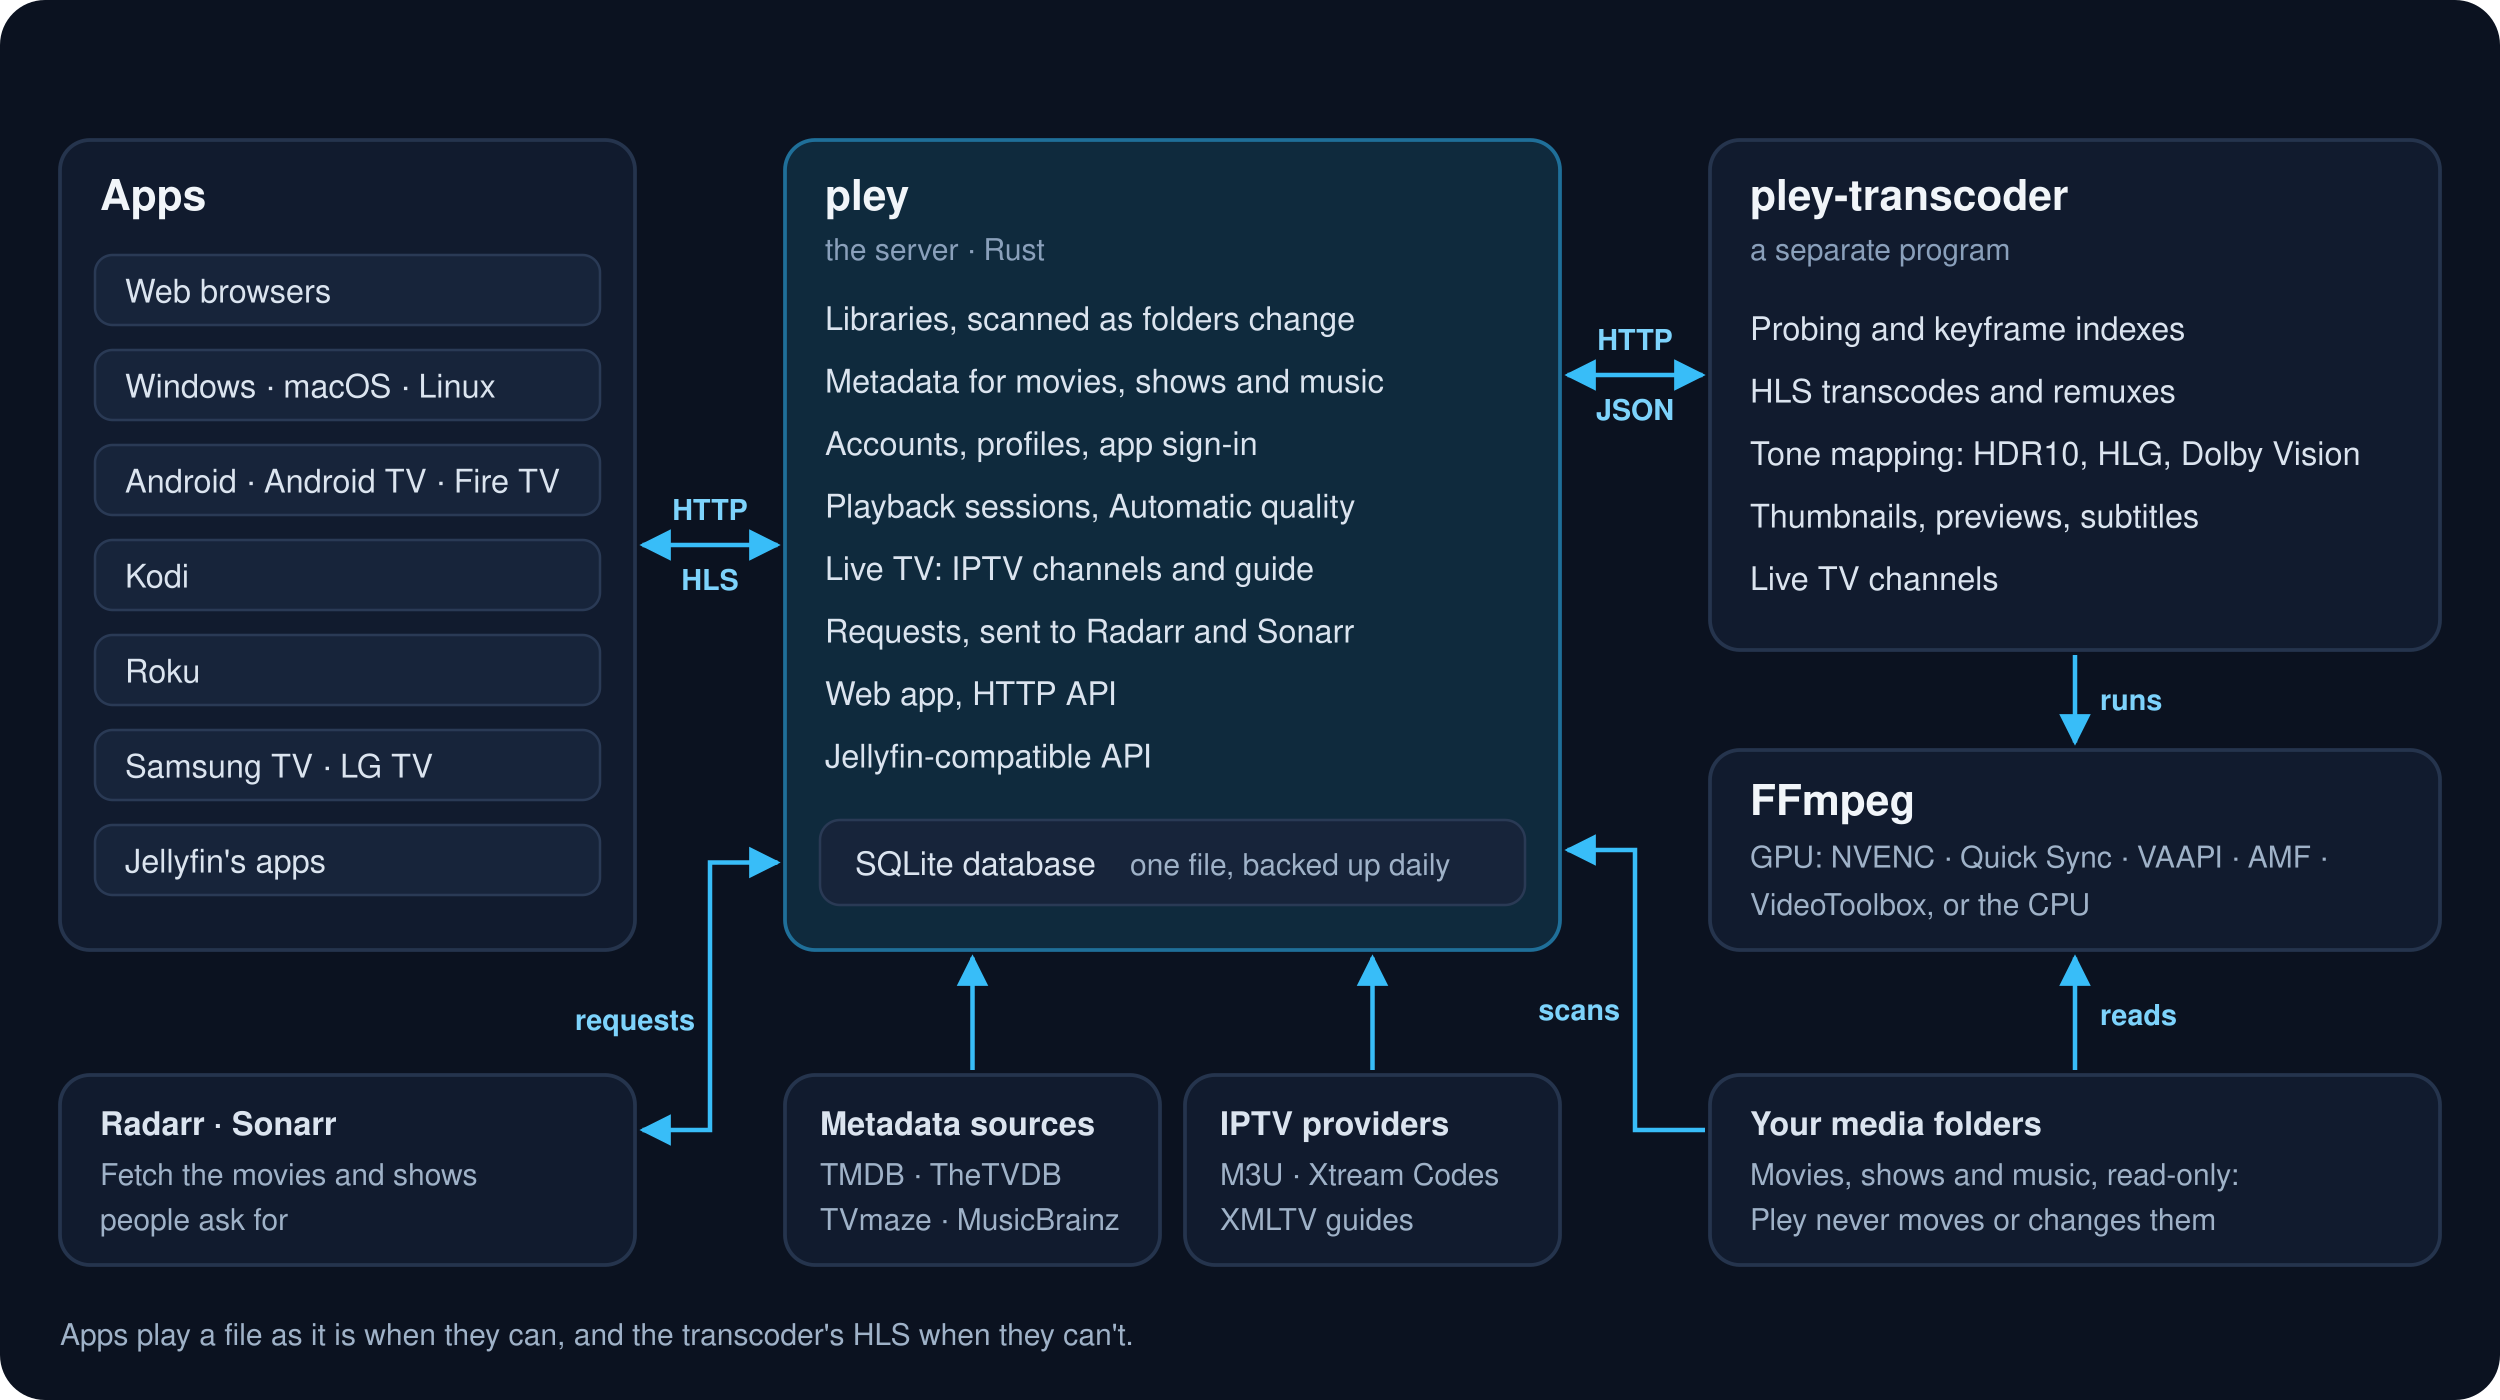
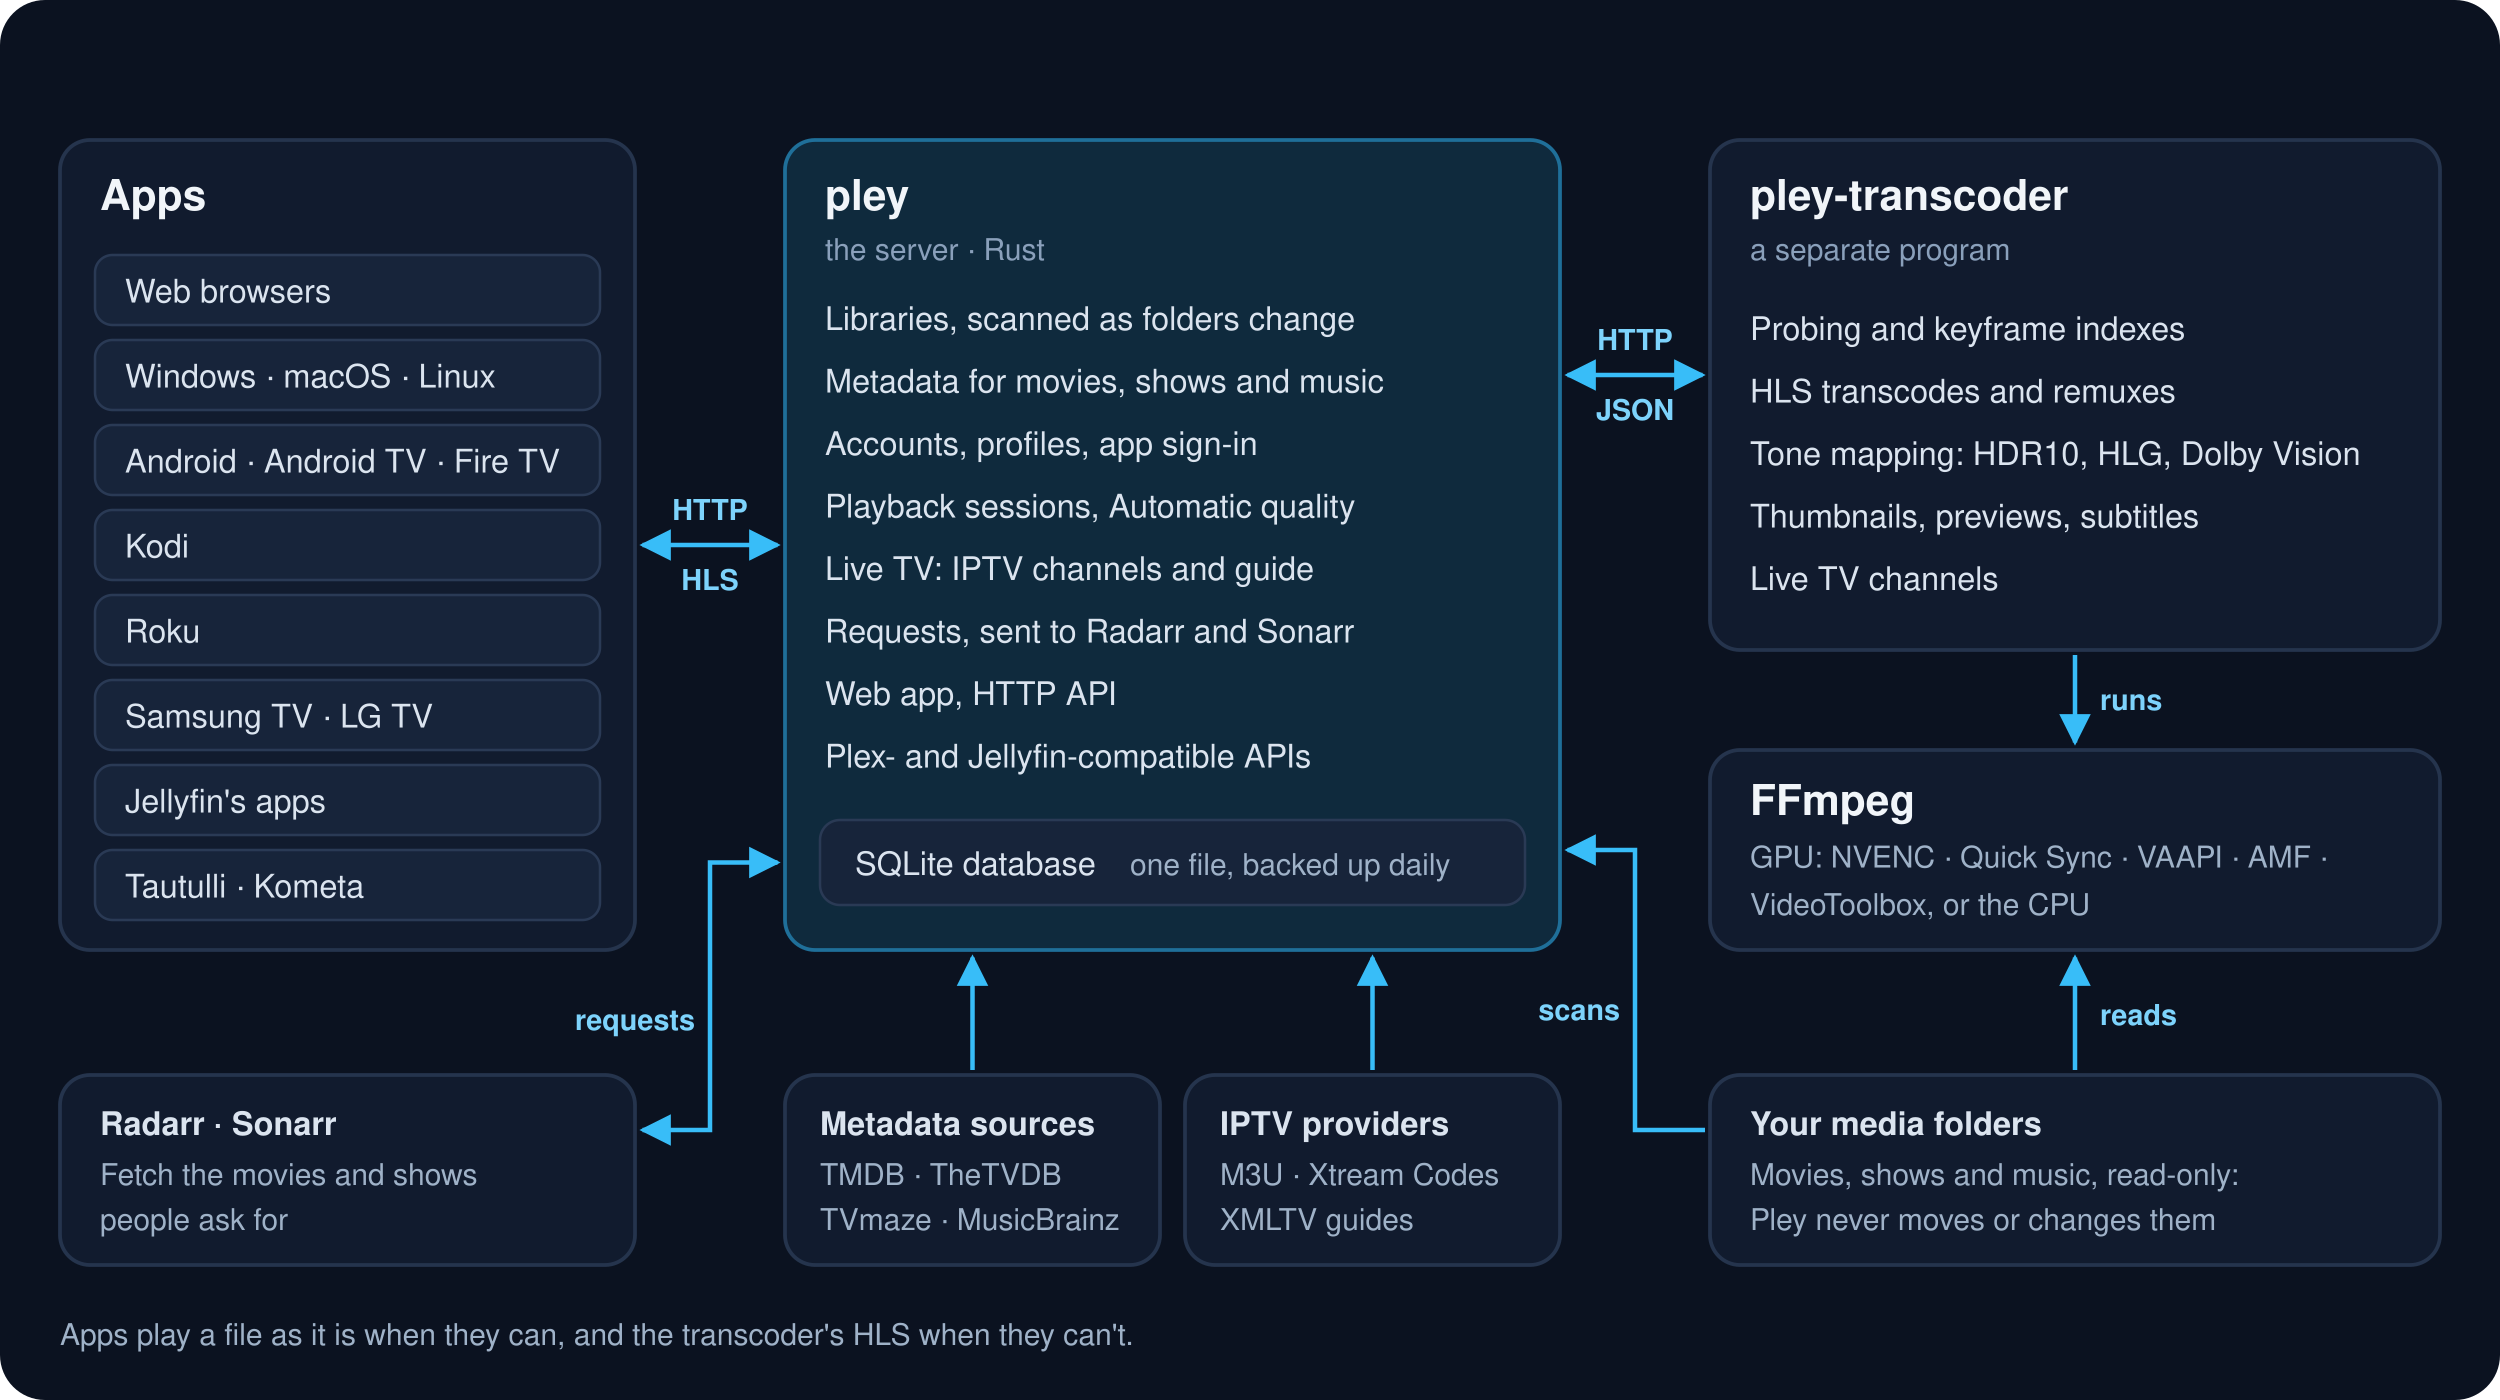
<svg xmlns="http://www.w3.org/2000/svg" viewBox="0 0 1000 560" width="1000" height="560" font-family="-apple-system, 'Segoe UI', Helvetica, Arial, sans-serif" role="img" aria-labelledby="title desc">
  <defs>
    <marker id="arrow" viewBox="0 0 10 10" refX="9" refY="5" markerWidth="7" markerHeight="7" orient="auto-start-reverse">
      <path d="M0 0 L10 5 L0 10 z" fill="#38bdf8" />
    </marker>
    <style>
      .panel { fill: #111b2e; stroke: #25344d; stroke-width: 1.5; }
      .accent { fill: #0f2a3d; stroke: #1f6f99; stroke-width: 1.5; }
      .pill { fill: #17243a; stroke: #2a3a55; stroke-width: 1; }
      .h { fill: #f1f5f9; font-size: 17px; font-weight: 700; }
      .sub { fill: #8aa0bb; font-size: 12px; }
      .t { fill: #dbe4ef; font-size: 13px; }
      .s { fill: #9fb2c8; font-size: 12px; }
      .lbl { fill: #7dd3fc; font-size: 11.5px; font-weight: 600; }
      .line { stroke: #38bdf8; stroke-width: 1.8; fill: none; }
    </style>
  </defs>
  <rect width="1000" height="560" rx="18" fill="#0b1220" />
  <rect class="panel" x="24" y="56" width="230" height="324" rx="12" />
  <text class="h" x="40" y="84">Apps</text>
  <g>
    <rect class="pill" x="38" y="102" width="202" height="28" rx="7" />
    <text class="t" x="50" y="121">Web browsers</text>
-     <rect class="pill" x="38" y="140" width="202" height="28" rx="7" />
-     <text class="t" x="50" y="159">Windows · macOS · Linux</text>
-     <rect class="pill" x="38" y="178" width="202" height="28" rx="7" />
-     <text class="t" x="50" y="197">Android · Android TV · Fire TV</text>
-     <rect class="pill" x="38" y="216" width="202" height="28" rx="7" />
-     <text class="t" x="50" y="235">Kodi</text>
-     <rect class="pill" x="38" y="254" width="202" height="28" rx="7" />
-     <text class="t" x="50" y="273">Roku</text>
-     <rect class="pill" x="38" y="292" width="202" height="28" rx="7" />
-     <text class="t" x="50" y="311">Samsung TV · LG TV</text>
-     <rect class="pill" x="38" y="330" width="202" height="28" rx="7" />
-     <text class="t" x="50" y="349">Jellyfin's apps</text>
+     <rect class="pill" x="38" y="136" width="202" height="28" rx="7" />
+     <text class="t" x="50" y="155">Windows · macOS · Linux</text>
+     <rect class="pill" x="38" y="170" width="202" height="28" rx="7" />
+     <text class="t" x="50" y="189">Android · Android TV · Fire TV</text>
+     <rect class="pill" x="38" y="204" width="202" height="28" rx="7" />
+     <text class="t" x="50" y="223">Kodi</text>
+     <rect class="pill" x="38" y="238" width="202" height="28" rx="7" />
+     <text class="t" x="50" y="257">Roku</text>
+     <rect class="pill" x="38" y="272" width="202" height="28" rx="7" />
+     <text class="t" x="50" y="291">Samsung TV · LG TV</text>
+     <rect class="pill" x="38" y="306" width="202" height="28" rx="7" />
+     <text class="t" x="50" y="325">Jellyfin's apps</text>
+     <rect class="pill" x="38" y="340" width="202" height="28" rx="7" />
+     <text class="t" x="50" y="359">Tautulli · Kometa</text>
  </g>
  <rect class="accent" x="314" y="56" width="310" height="324" rx="12" />
  <text class="h" x="330" y="84">pley</text>
  <text class="sub" x="330" y="104">the server · Rust</text>
  <text class="t" x="330" y="132">Libraries, scanned as folders change</text>
  <text class="t" x="330" y="157">Metadata for movies, shows and music</text>
  <text class="t" x="330" y="182">Accounts, profiles, app sign-in</text>
  <text class="t" x="330" y="207">Playback sessions, Automatic quality</text>
  <text class="t" x="330" y="232">Live TV: IPTV channels and guide</text>
  <text class="t" x="330" y="257">Requests, sent to Radarr and Sonarr</text>
  <text class="t" x="330" y="282">Web app, HTTP API</text>
-   <text class="t" x="330" y="307">Jellyfin-compatible API</text>
+   <text class="t" x="330" y="307">Plex- and Jellyfin-compatible APIs</text>
  <rect class="pill" x="328" y="328" width="282" height="34" rx="8" />
  <text class="t" x="342" y="350">SQLite database</text>
  <text class="s" x="452" y="350">one file, backed up daily</text>
  <rect class="panel" x="684" y="56" width="292" height="204" rx="12" />
  <text class="h" x="700" y="84">pley-transcoder</text>
  <text class="sub" x="700" y="104">a separate program</text>
  <text class="t" x="700" y="136">Probing and keyframe indexes</text>
  <text class="t" x="700" y="161">HLS transcodes and remuxes</text>
  <text class="t" x="700" y="186">Tone mapping: HDR10, HLG, Dolby Vision</text>
  <text class="t" x="700" y="211">Thumbnails, previews, subtitles</text>
  <text class="t" x="700" y="236">Live TV channels</text>
  <rect class="panel" x="684" y="300" width="292" height="80" rx="12" />
  <text class="h" x="700" y="326">FFmpeg</text>
  <text class="s" x="700" y="347">GPU: NVENC · Quick Sync · VAAPI · AMF ·</text>
  <text class="s" x="700" y="366">VideoToolbox, or the CPU</text>
  <rect class="panel" x="24" y="430" width="230" height="76" rx="12" />
  <text class="t" x="40" y="454" font-weight="700">Radarr · Sonarr</text>
  <text class="s" x="40" y="474">Fetch the movies and shows</text>
  <text class="s" x="40" y="492">people ask for</text>
  <rect class="panel" x="314" y="430" width="150" height="76" rx="12" />
  <text class="t" x="328" y="454" font-weight="700">Metadata sources</text>
  <text class="s" x="328" y="474">TMDB · TheTVDB</text>
  <text class="s" x="328" y="492">TVmaze · MusicBrainz</text>
  <rect class="panel" x="474" y="430" width="150" height="76" rx="12" />
  <text class="t" x="488" y="454" font-weight="700">IPTV providers</text>
  <text class="s" x="488" y="474">M3U · Xtream Codes</text>
  <text class="s" x="488" y="492">XMLTV guides</text>
  <rect class="panel" x="684" y="430" width="292" height="76" rx="12" />
  <text class="t" x="700" y="454" font-weight="700">Your media folders</text>
  <text class="s" x="700" y="474">Movies, shows and music, read-only:</text>
  <text class="s" x="700" y="492">Pley never moves or changes them</text>
  <line class="line" x1="257" y1="218" x2="311" y2="218" marker-start="url(#arrow)" marker-end="url(#arrow)" />
  <text class="lbl" x="284" y="208" text-anchor="middle">HTTP</text>
  <text class="lbl" x="284" y="236" text-anchor="middle">HLS</text>
  <line class="line" x1="627" y1="150" x2="681" y2="150" marker-start="url(#arrow)" marker-end="url(#arrow)" />
  <text class="lbl" x="654" y="140" text-anchor="middle">HTTP</text>
  <text class="lbl" x="654" y="168" text-anchor="middle">JSON</text>
  <line class="line" x1="830" y1="262" x2="830" y2="297" marker-end="url(#arrow)" />
  <text class="lbl" x="840" y="284">runs</text>
  <path class="line" d="M311 345 H284 V452 H257" marker-start="url(#arrow)" marker-end="url(#arrow)" />
  <text class="lbl" x="278" y="412" text-anchor="end">requests</text>
  <line class="line" x1="389" y1="428" x2="389" y2="383" marker-end="url(#arrow)" />
  <line class="line" x1="549" y1="428" x2="549" y2="383" marker-end="url(#arrow)" />
  <line class="line" x1="830" y1="428" x2="830" y2="383" marker-end="url(#arrow)" />
  <text class="lbl" x="840" y="410">reads</text>
  <path class="line" d="M682 452 H654 V340 H627" marker-end="url(#arrow)" />
  <text class="lbl" x="648" y="408" text-anchor="end">scans</text>
  <text class="s" x="24" y="538">Apps play a file as it is when they can, and the transcoder's HLS when they can't.</text>
</svg>
